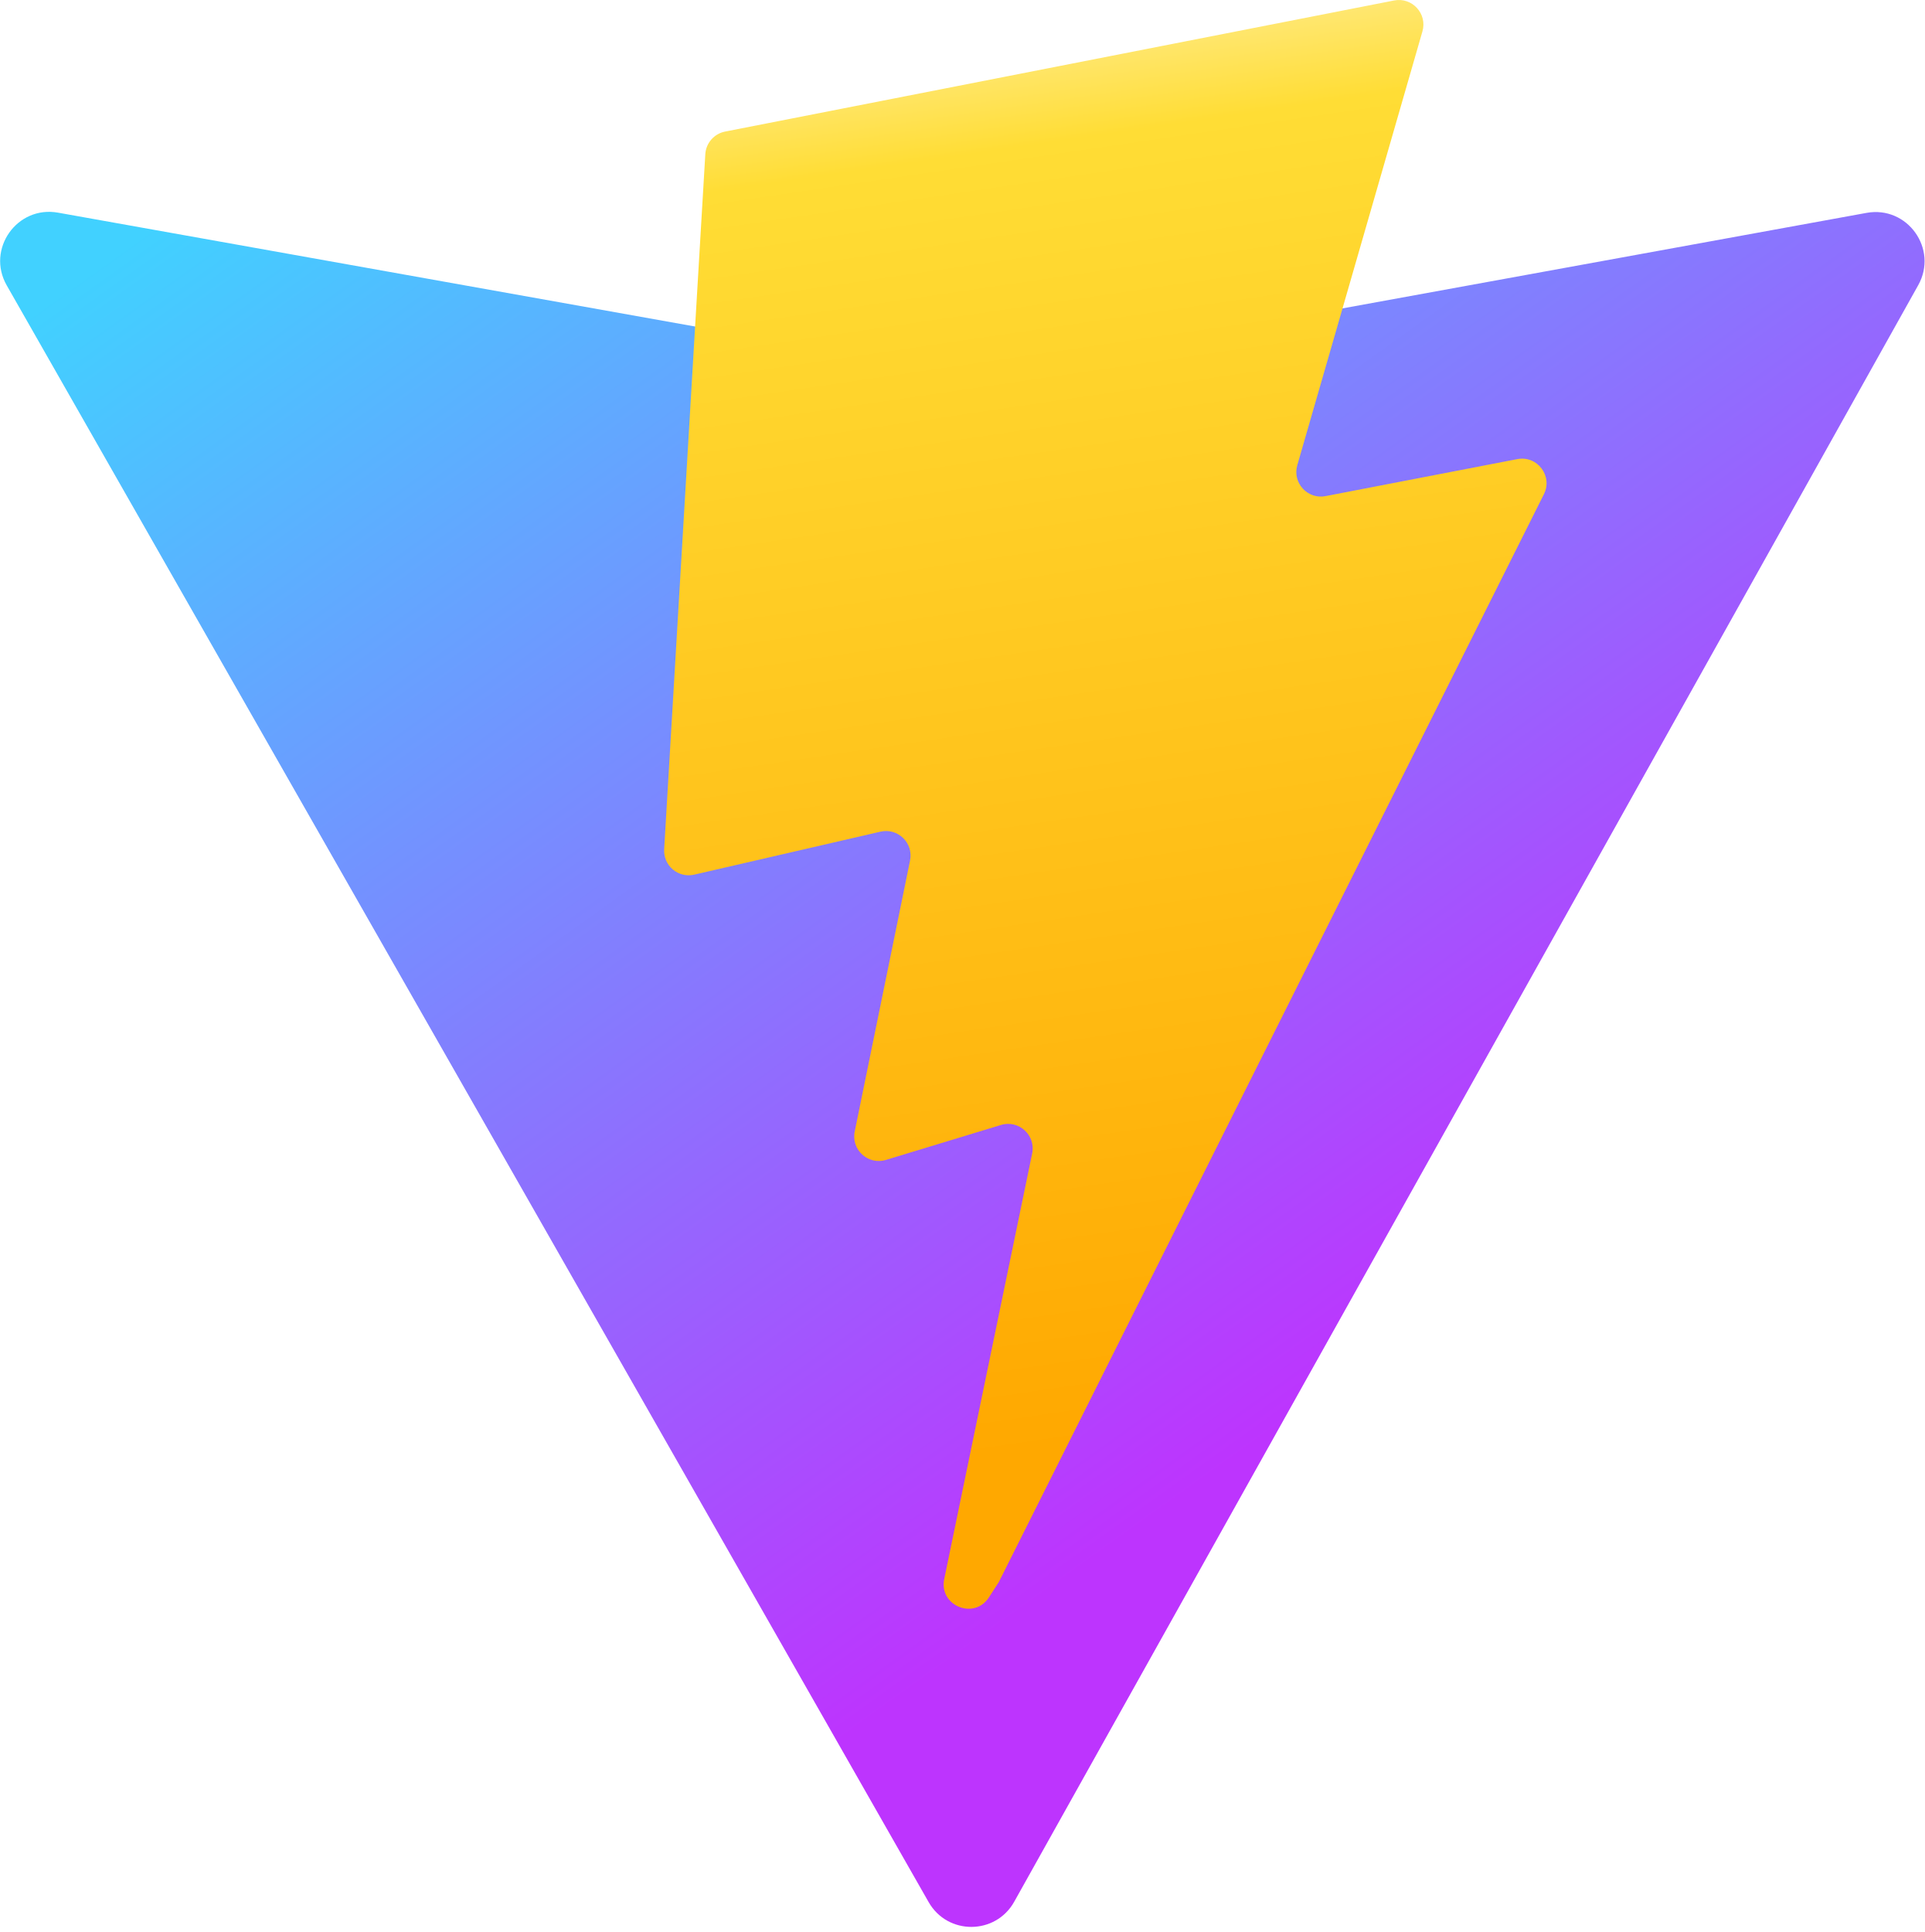
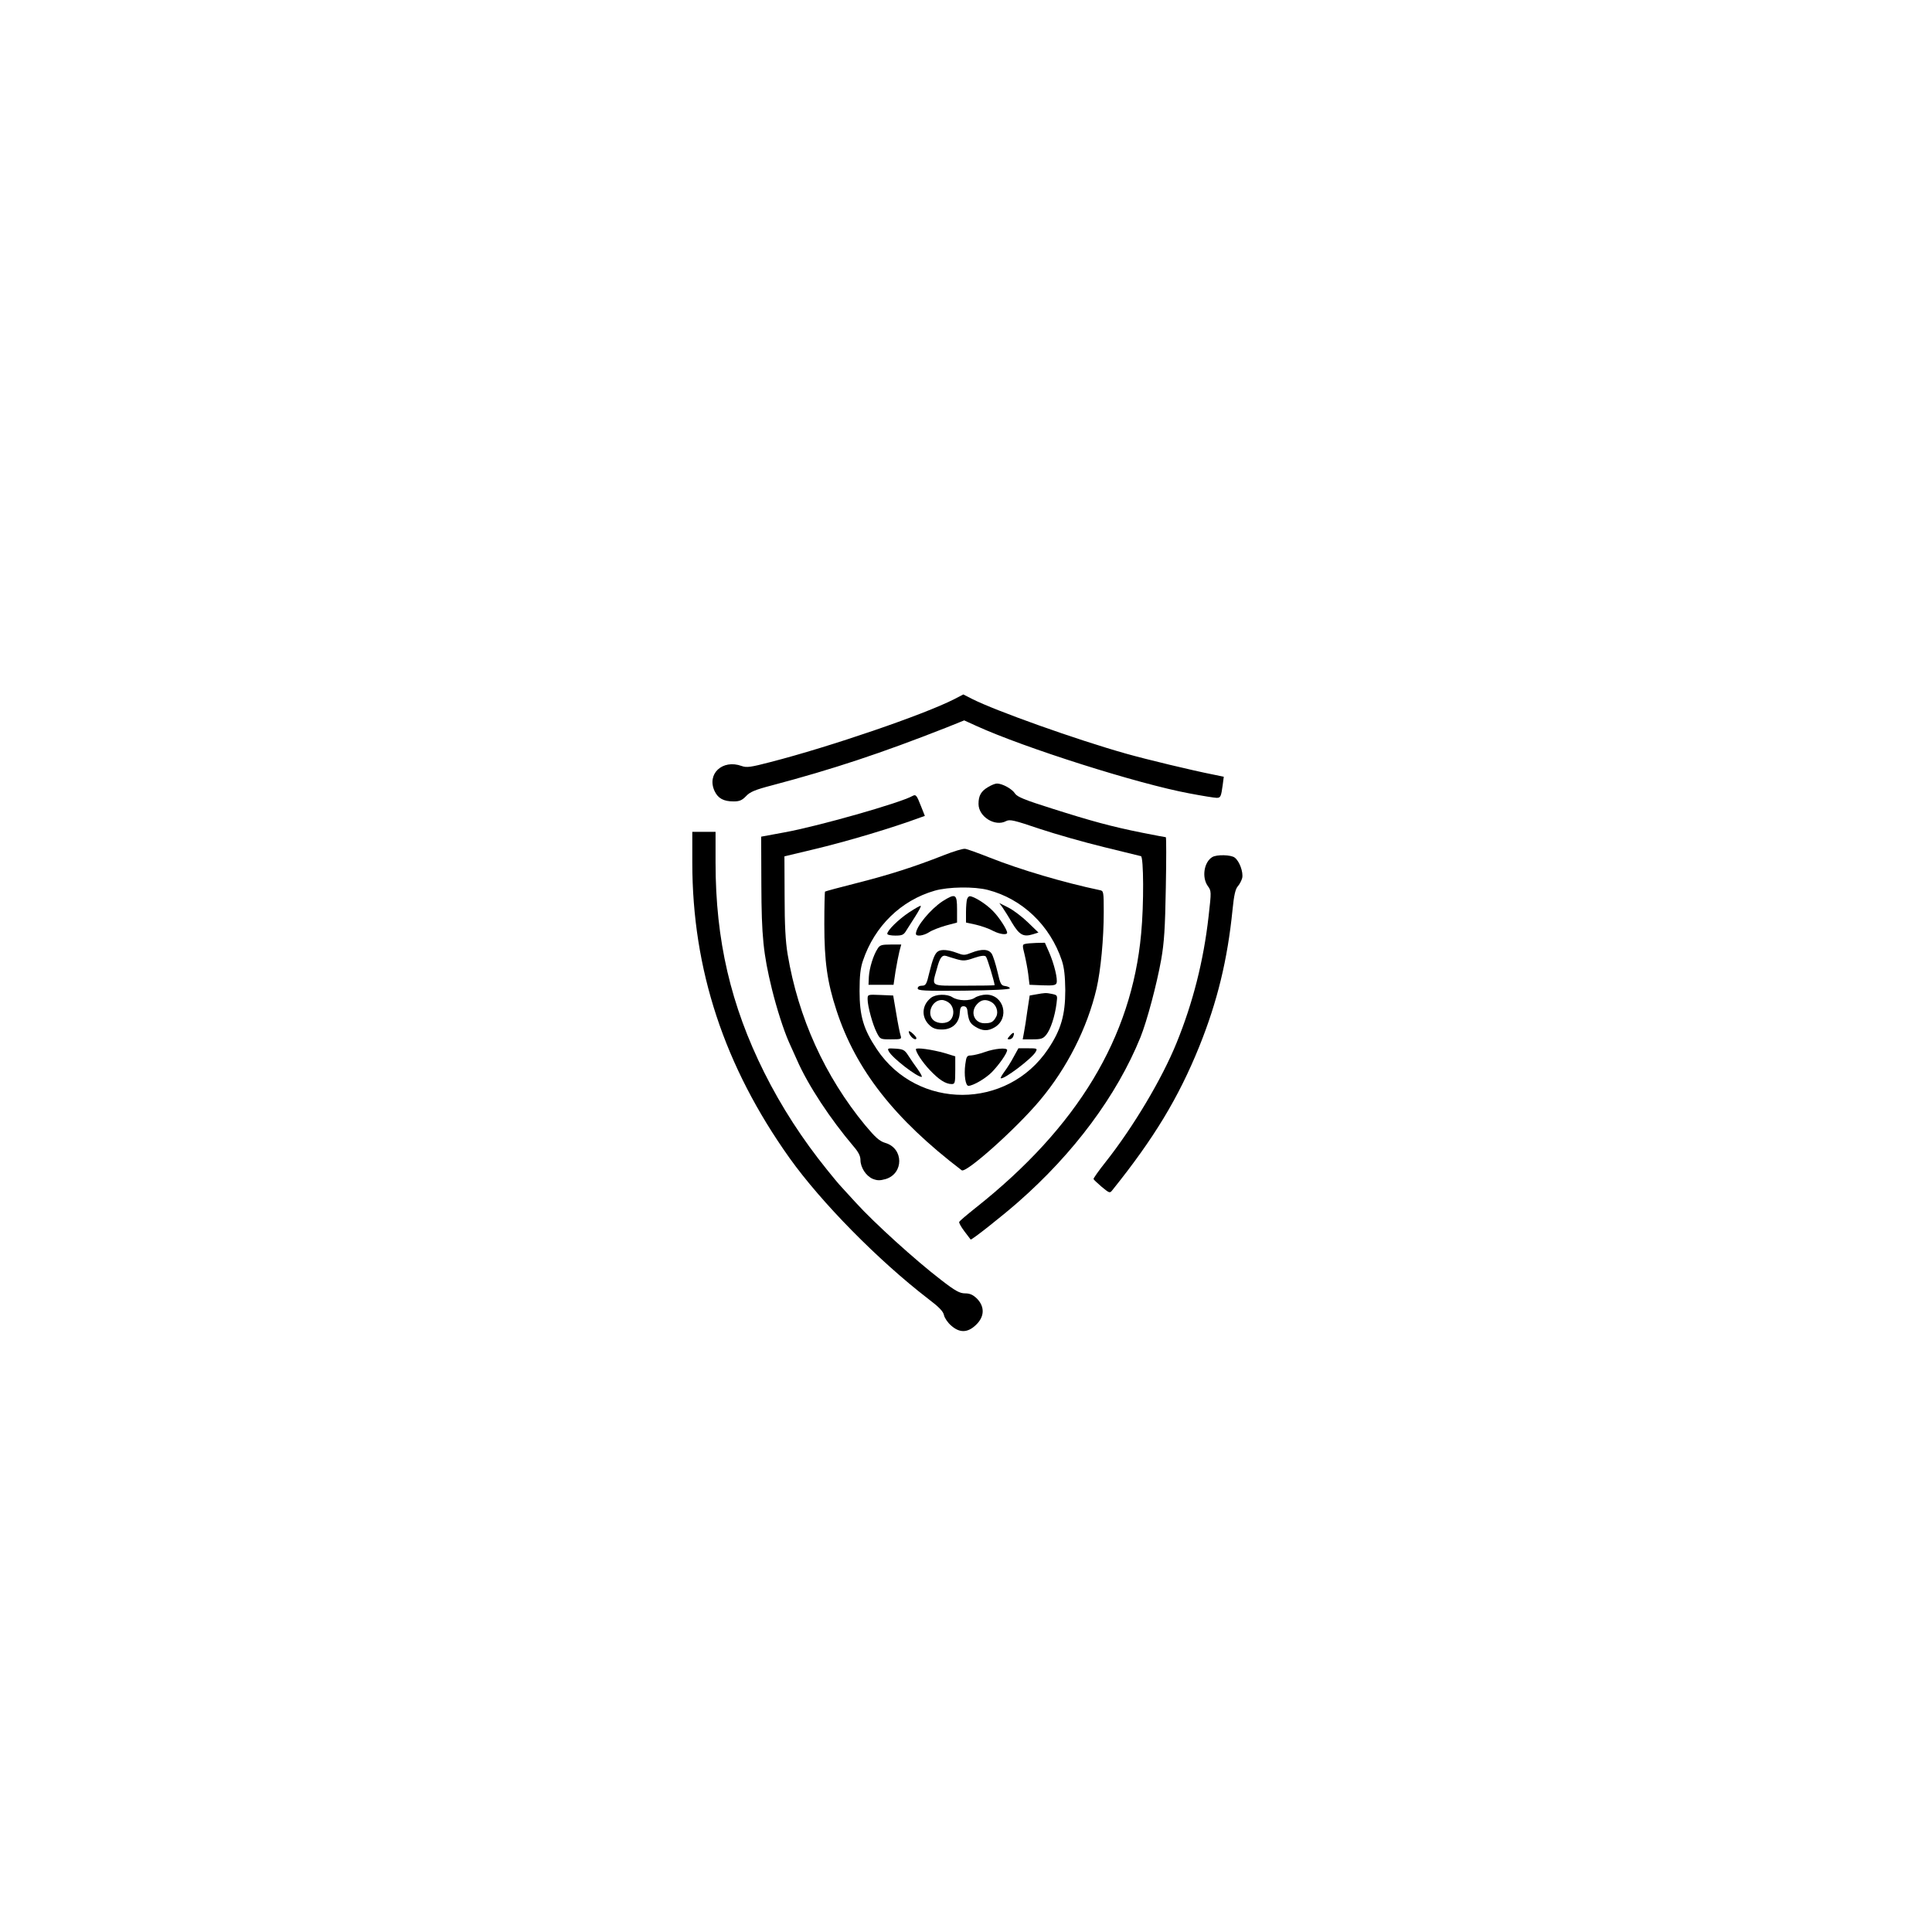
- <svg xmlns="http://www.w3.org/2000/svg" aria-hidden="true" role="img" class="iconify iconify--logos" width="31.88" height="32" preserveAspectRatio="xMidYMid meet" viewBox="0 0 256 257">
-   <defs>
-     <linearGradient id="IconifyId1813088fe1fbc01fb466" x1="-.828%" x2="57.636%" y1="7.652%" y2="78.411%">
-       <stop offset="0%" stop-color="#41D1FF" />
-       <stop offset="100%" stop-color="#BD34FE" />
-     </linearGradient>
-     <linearGradient id="IconifyId1813088fe1fbc01fb467" x1="43.376%" x2="50.316%" y1="2.242%" y2="89.03%">
-       <stop offset="0%" stop-color="#FFEA83" />
-       <stop offset="8.333%" stop-color="#FFDD35" />
-       <stop offset="100%" stop-color="#FFA800" />
-     </linearGradient>
-   </defs>
-   <path fill="url(#IconifyId1813088fe1fbc01fb466)" d="M255.153 37.938L134.897 252.976c-2.483 4.44-8.862 4.466-11.382.048L.875 37.958c-2.746-4.814 1.371-10.646 6.827-9.67l120.385 21.517a6.537 6.537 0 0 0 2.322-.004l117.867-21.483c5.438-.991 9.574 4.796 6.877 9.62Z" />
-   <path fill="url(#IconifyId1813088fe1fbc01fb467)" d="M185.432.063L96.44 17.501a3.268 3.268 0 0 0-2.634 3.014l-5.474 92.456a3.268 3.268 0 0 0 3.997 3.378l24.777-5.718c2.318-.535 4.413 1.507 3.936 3.838l-7.361 36.047c-.495 2.426 1.782 4.5 4.151 3.78l15.304-4.649c2.372-.72 4.652 1.36 4.15 3.788l-11.698 56.621c-.732 3.542 3.979 5.473 5.943 2.437l1.313-2.028l72.516-144.72c1.215-2.423-.88-5.186-3.54-4.672l-25.505 4.922c-2.396.462-4.435-1.77-3.759-4.114l16.646-57.705c.677-2.35-1.37-4.583-3.769-4.113Z" />
+ <svg xmlns="http://www.w3.org/2000/svg" version="1.0" width="1080pt" height="1080pt" viewBox="0 0 1080 1080" preserveAspectRatio="xMidYMid meet">
+   <g transform="translate(0,1080) scale(0.1,-0.1)" fill="#000000" stroke="none">
+     <path d="M5335 6892 c-170 -87 -697 -267 -1028 -352 -111 -29 -133 -32 -161 -22 -107 39 -197 -44 -151 -141 19 -40 50 -57 106 -57 32 0 47 6 69 29 22 24 50 36 146 61 340 90 611 180 972 322 l102 41 68 -31 c270 -123 904 -324 1190 -377 73 -14 142 -25 153 -25 22 0 25 6 34 72 l6 46 -58 12 c-117 23 -371 84 -488 117 -277 78 -731 240 -861 306 l-49 25 -50 -26z" />
+     <path d="M5523 6400 c-39 -23 -53 -48 -53 -94 0 -72 93 -129 154 -96 21 11 45 5 187 -43 90 -30 252 -76 359 -102 107 -26 201 -49 208 -51 15 -4 17 -268 1 -434 -53 -579 -355 -1080 -924 -1531 -49 -39 -92 -75 -93 -80 -2 -5 11 -28 29 -52 18 -23 34 -44 35 -46 4 -5 174 129 264 208 313 274 553 597 685 922 37 92 91 295 116 434 17 96 22 176 26 403 3 155 3 282 0 282 -3 0 -62 11 -132 25 -170 34 -284 65 -507 136 -149 47 -191 64 -204 83 -16 26 -71 56 -101 56 -10 0 -32 -9 -50 -20z" />
+     <path d="M5100 6350 c-70 -39 -527 -169 -715 -203 l-130 -24 1 -269 c1 -288 11 -386 59 -583 27 -109 65 -228 95 -296 10 -22 30 -67 45 -100 62 -142 187 -331 317 -484 26 -30 38 -53 38 -75 0 -42 31 -90 69 -106 26 -10 40 -10 72 -1 102 31 101 172 -2 202 -33 10 -55 30 -112 98 -226 274 -375 603 -434 956 -12 71 -17 165 -17 324 l-1 224 155 37 c195 46 451 123 607 181 l23 8 -21 53 c-25 64 -29 69 -49 58z" />
+     <path d="M3870 5978 c0 -598 179 -1139 544 -1652 178 -249 496 -572 774 -786 61 -46 85 -71 89 -92 3 -15 21 -42 40 -58 47 -42 92 -41 138 3 49 46 51 102 6 148 -22 21 -39 29 -66 29 -30 0 -54 13 -133 74 -145 111 -375 320 -477 432 -50 54 -92 101 -95 104 -3 3 -33 39 -66 80 -139 172 -256 353 -352 545 -187 375 -272 739 -272 1173 l0 172 -65 0 -65 0 0 -172z" />
+     <path d="M5275 6019 c-163 -64 -299 -108 -484 -155 -96 -24 -176 -46 -179 -48 -2 -3 -4 -85 -4 -183 0 -206 16 -323 68 -481 108 -332 325 -608 700 -894 24 -18 306 234 438 392 151 180 264 403 316 625 23 101 40 276 40 427 0 114 -1 118 -22 122 -200 42 -444 114 -613 181 -66 26 -129 49 -140 50 -11 2 -65 -14 -120 -36z m248 -194 c192 -50 347 -198 413 -395 13 -40 18 -86 19 -165 0 -139 -24 -222 -96 -329 -228 -341 -730 -342 -957 -2 -75 112 -97 186 -97 326 0 86 5 129 19 170 65 193 213 337 401 391 76 22 222 24 298 4z" />
+     <path d="M5269 5762 c-67 -44 -149 -142 -149 -182 0 -17 43 -11 74 9 16 11 58 27 93 37 l63 17 0 73 c0 87 -8 92 -81 46z" />
+     <path d="M5406 5774 c-3 -9 -6 -42 -6 -73 l0 -58 55 -12 c30 -7 74 -22 97 -35 37 -19 78 -24 78 -10 0 17 -45 87 -79 121 -37 39 -107 83 -130 83 -5 0 -12 -7 -15 -16z" />
+     <path d="M5603 5729 c9 -13 34 -52 54 -87 41 -68 63 -81 116 -65 l32 10 -59 57 c-33 32 -82 69 -110 83 l-50 25 17 -23z" />
+     <path d="M5082 5700 c-60 -40 -122 -101 -122 -120 0 -6 20 -10 45 -10 38 0 47 4 61 28 10 15 32 51 51 80 19 30 33 56 30 58 -2 3 -31 -14 -65 -36z" />
+     <path d="M5729 5523 c-14 -3 -14 -10 -2 -57 7 -29 17 -80 21 -112 l7 -59 73 -3 c58 -2 73 0 78 12 8 21 -13 108 -42 174 l-23 52 -48 -1 c-26 -1 -55 -3 -64 -6z" />
+     <path d="M4906 5497 c-24 -36 -46 -108 -49 -157 l-2 -45 70 0 70 0 11 75 c7 42 17 93 22 113 l10 37 -59 0 c-50 0 -61 -3 -73 -23z" />
+     <path d="M5244 5482 c-18 -11 -30 -42 -49 -119 -15 -65 -20 -73 -41 -73 -15 0 -24 -6 -24 -15 0 -13 33 -15 258 -13 163 2 257 7 257 13 0 6 -12 11 -26 13 -23 3 -27 10 -43 80 -10 42 -24 87 -32 100 -17 27 -56 29 -114 6 -38 -15 -44 -15 -83 0 -45 17 -85 20 -103 8z m104 -44 c36 -10 49 -10 97 7 38 13 59 15 66 8 8 -8 47 -138 49 -160 0 -2 -76 -3 -170 -3 -194 0 -181 -8 -153 94 17 64 29 79 53 72 8 -3 34 -11 58 -18z" />
+     <path d="M5790 5241 l-34 -6 -13 -85 c-6 -47 -15 -102 -19 -122 l-7 -38 56 0 c48 0 58 4 76 26 24 30 48 103 57 174 6 47 6 47 -26 54 -35 7 -38 6 -90 -3z" />
+     <path d="M4850 5214 c0 -38 28 -142 51 -186 19 -38 20 -38 80 -38 58 0 60 1 53 23 -4 12 -15 67 -24 122 l-17 100 -71 3 c-72 3 -72 3 -72 -24z" />
+     <path d="M5204 5222 c-52 -41 -55 -109 -8 -153 19 -18 37 -24 70 -24 57 0 96 36 99 92 2 30 7 38 21 38 13 0 20 -8 22 -25 6 -56 14 -71 45 -90 39 -24 70 -25 107 -3 86 51 52 183 -47 183 -21 0 -49 -8 -63 -17 -28 -20 -94 -19 -127 3 -30 19 -93 17 -119 -4z m106 -32 c24 -24 26 -67 3 -92 -20 -22 -70 -23 -95 -1 -40 36 -8 113 47 113 14 0 34 -9 45 -20z m231 9 c28 -15 42 -55 28 -82 -16 -30 -28 -37 -66 -37 -57 0 -82 63 -41 107 23 25 48 29 79 12z" />
+     <path d="M5080 5034 c0 -18 26 -47 39 -43 8 3 3 13 -13 28 -14 14 -26 20 -26 15z" />
+     <path d="M5645 5010 c-15 -17 -16 -20 -3 -20 9 0 19 7 22 16 10 25 1 27 -19 4z" />
+     <path d="M4969 4922 c19 -36 156 -142 183 -142 5 0 -5 19 -22 43 -17 23 -41 58 -53 77 -20 31 -28 35 -70 38 -45 3 -48 2 -38 -16z" />
+     <path d="M5120 4935 c0 -18 37 -74 78 -117 50 -53 88 -78 122 -78 18 0 20 6 20 78 l0 77 -62 19 c-68 19 -158 32 -158 21z" />
+     <path d="M5505 4919 c-27 -10 -62 -18 -76 -19 -24 0 -27 -5 -33 -50 -8 -59 1 -120 18 -120 26 1 94 40 130 76 40 41 86 106 86 124 0 15 -69 9 -125 -11z" />
+     <path d="M5667 4893 c-14 -27 -37 -63 -51 -82 -14 -19 -24 -36 -22 -38 12 -13 177 111 196 148 10 18 7 19 -43 19 l-54 0 -26 -47z" />
+     <path d="M6777 6009 c-46 -27 -60 -112 -26 -161 21 -29 21 -30 5 -171 -28 -249 -88 -484 -179 -707 -82 -202 -242 -470 -396 -665 -39 -49 -70 -93 -68 -96 1 -4 22 -23 46 -44 44 -36 45 -36 60 -17 231 288 368 513 485 802 101 251 158 485 186 765 8 81 16 115 29 130 10 11 21 32 25 47 7 32 -15 94 -42 114 -20 16 -100 18 -125 3z" />
+   </g>
</svg>
